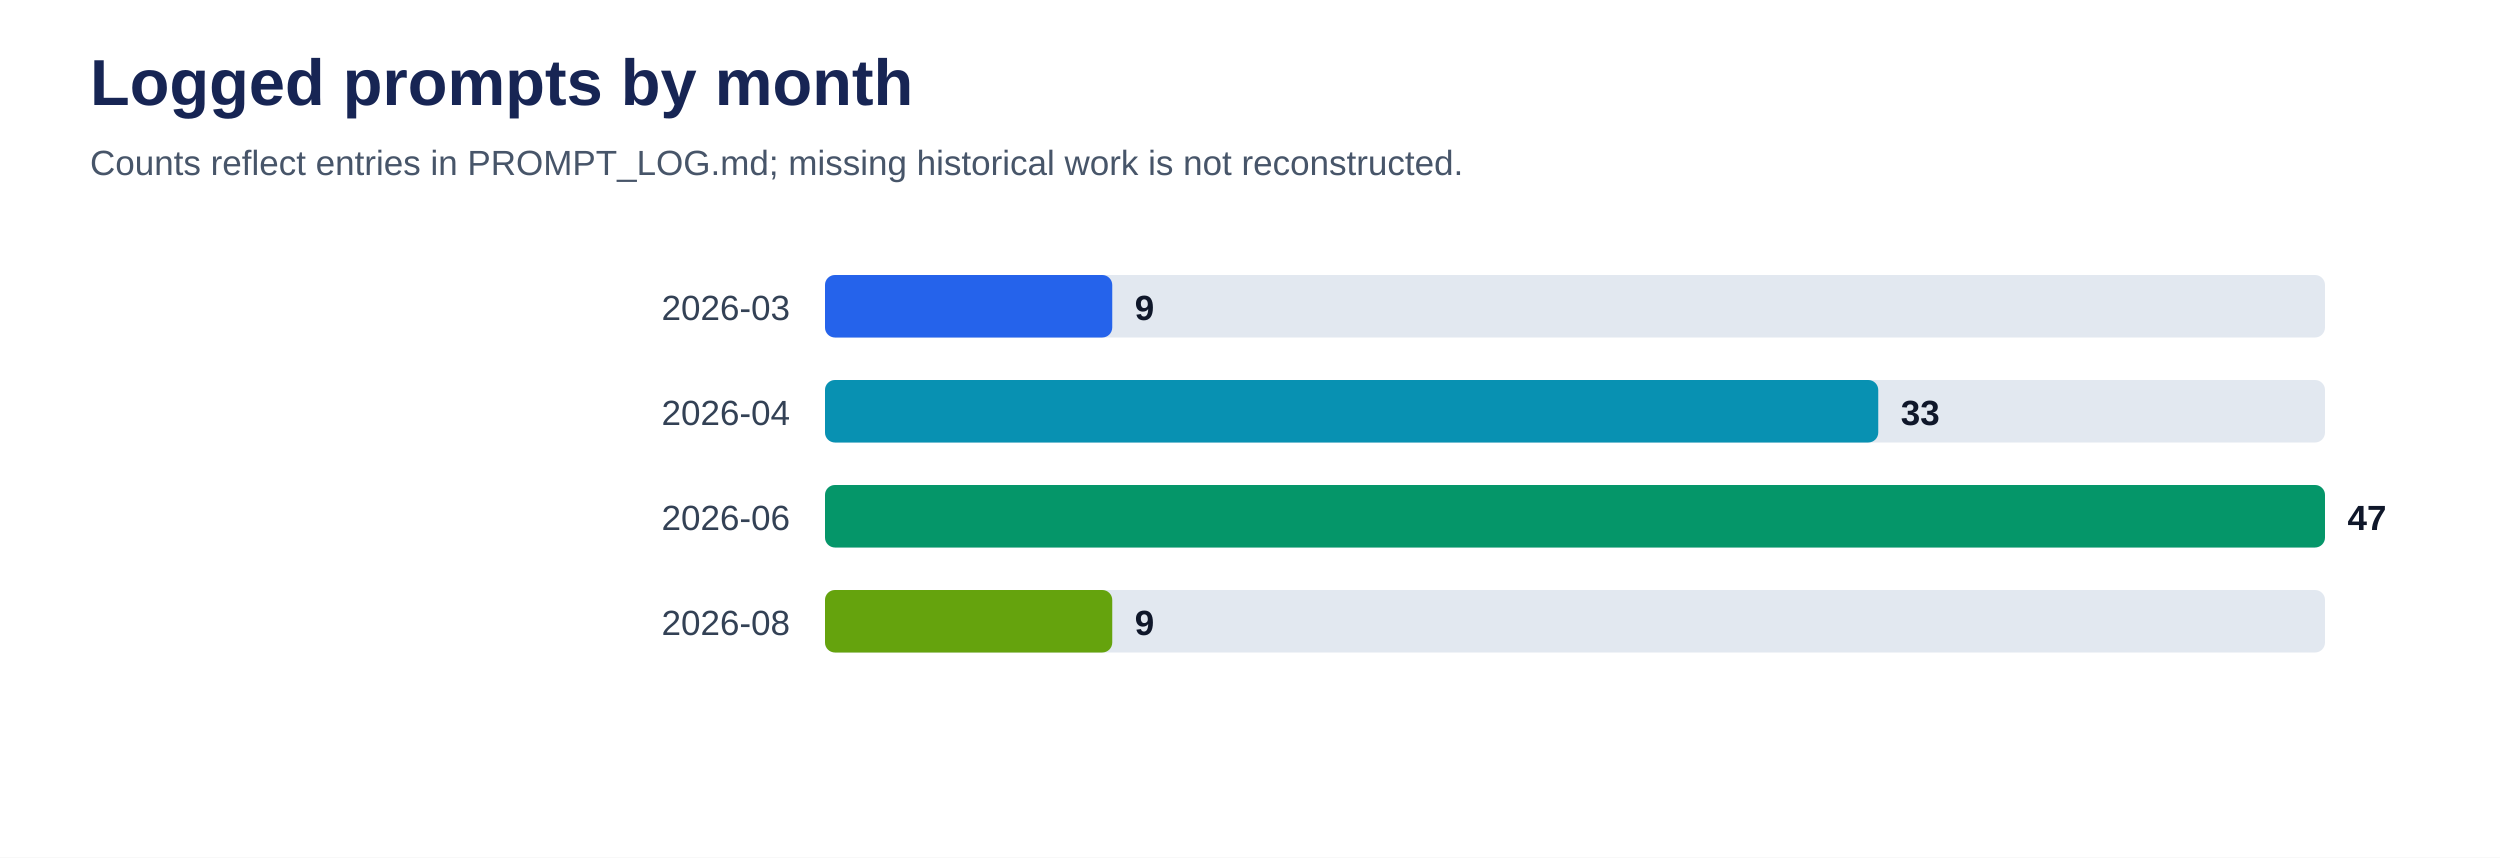
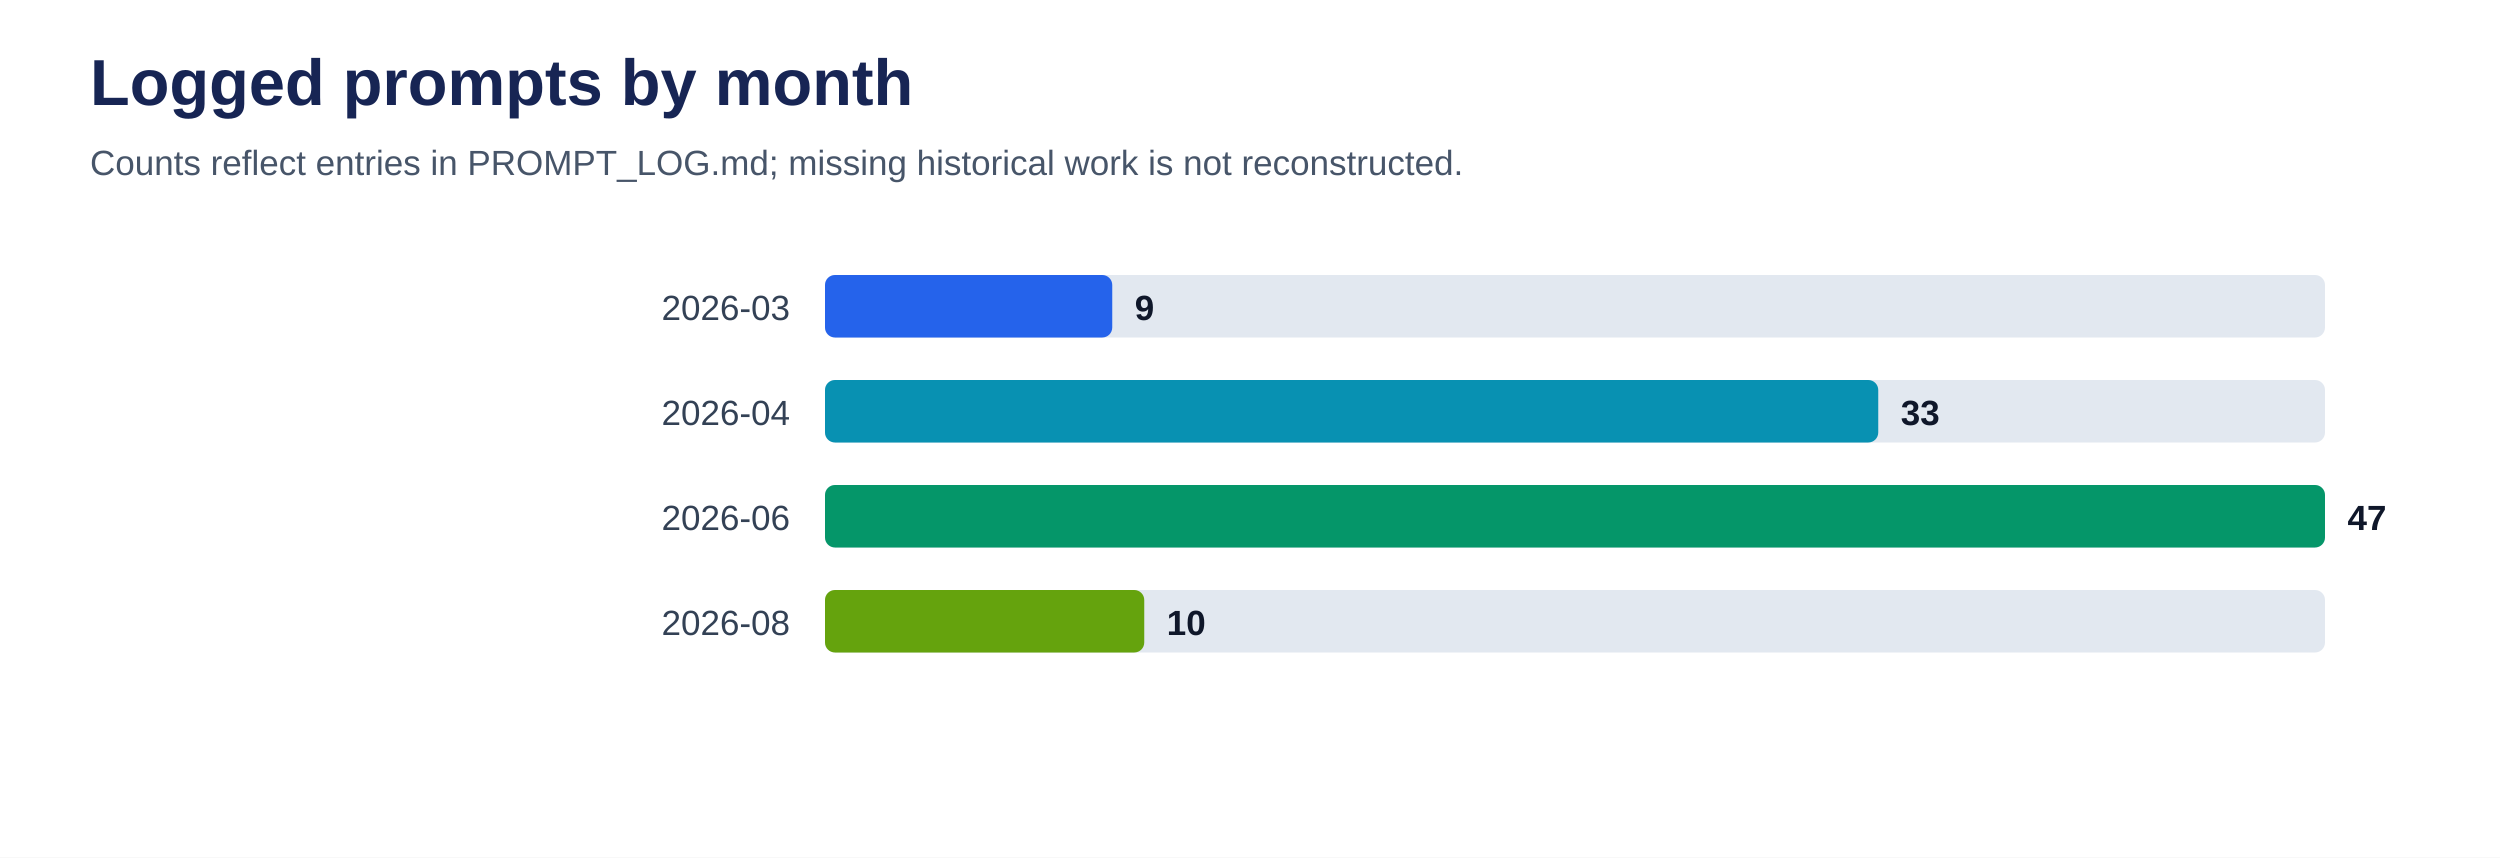
<svg xmlns="http://www.w3.org/2000/svg" viewBox="0 0 1000 343" role="img" aria-labelledby="title desc">
  <rect width="100%" height="100%" fill="#ffffff" />
  <text x="36" y="42" font-family="Arial, sans-serif" font-size="26" font-weight="700" fill="#172554">Logged prompts by month</text>
  <text x="36" y="70" font-family="Arial, sans-serif" font-size="14" fill="#475569">Counts reflect entries in PROMPT_LOG.md; missing historical work is not reconstructed.</text>
  <text x="316" y="128" text-anchor="end" font-family="Arial, sans-serif" font-size="14" fill="#334155">2026-03</text>
  <rect x="330" y="110" width="600" height="25" rx="4" fill="#e2e8f0" />
  <rect x="330" y="110" width="114.9" height="25" rx="4" fill="#2563eb" />
  <text x="453.9" y="128" font-family="Arial, sans-serif" font-size="14" font-weight="700" fill="#0f172a">9</text>
  <text x="316" y="170" text-anchor="end" font-family="Arial, sans-serif" font-size="14" fill="#334155">2026-04</text>
  <rect x="330" y="152" width="600" height="25" rx="4" fill="#e2e8f0" />
  <rect x="330" y="152" width="421.3" height="25" rx="4" fill="#0891b2" />
  <text x="760.3" y="170" font-family="Arial, sans-serif" font-size="14" font-weight="700" fill="#0f172a">33</text>
  <text x="316" y="212" text-anchor="end" font-family="Arial, sans-serif" font-size="14" fill="#334155">2026-06</text>
  <rect x="330" y="194" width="600" height="25" rx="4" fill="#e2e8f0" />
  <rect x="330" y="194" width="600.0" height="25" rx="4" fill="#059669" />
  <text x="939.0" y="212" font-family="Arial, sans-serif" font-size="14" font-weight="700" fill="#0f172a">47</text>
  <text x="316" y="254" text-anchor="end" font-family="Arial, sans-serif" font-size="14" fill="#334155">2026-08</text>
  <rect x="330" y="236" width="600" height="25" rx="4" fill="#e2e8f0" />
-   <rect x="330" y="236" width="114.9" height="25" rx="4" fill="#65a30d" />
-   <text x="453.9" y="254" font-family="Arial, sans-serif" font-size="14" font-weight="700" fill="#0f172a">9</text>
+   <rect x="330" y="236" width="127.7" height="25" rx="4" fill="#65a30d" />
+   <text x="466.7" y="254" font-family="Arial, sans-serif" font-size="14" font-weight="700" fill="#0f172a">10</text>
</svg>
